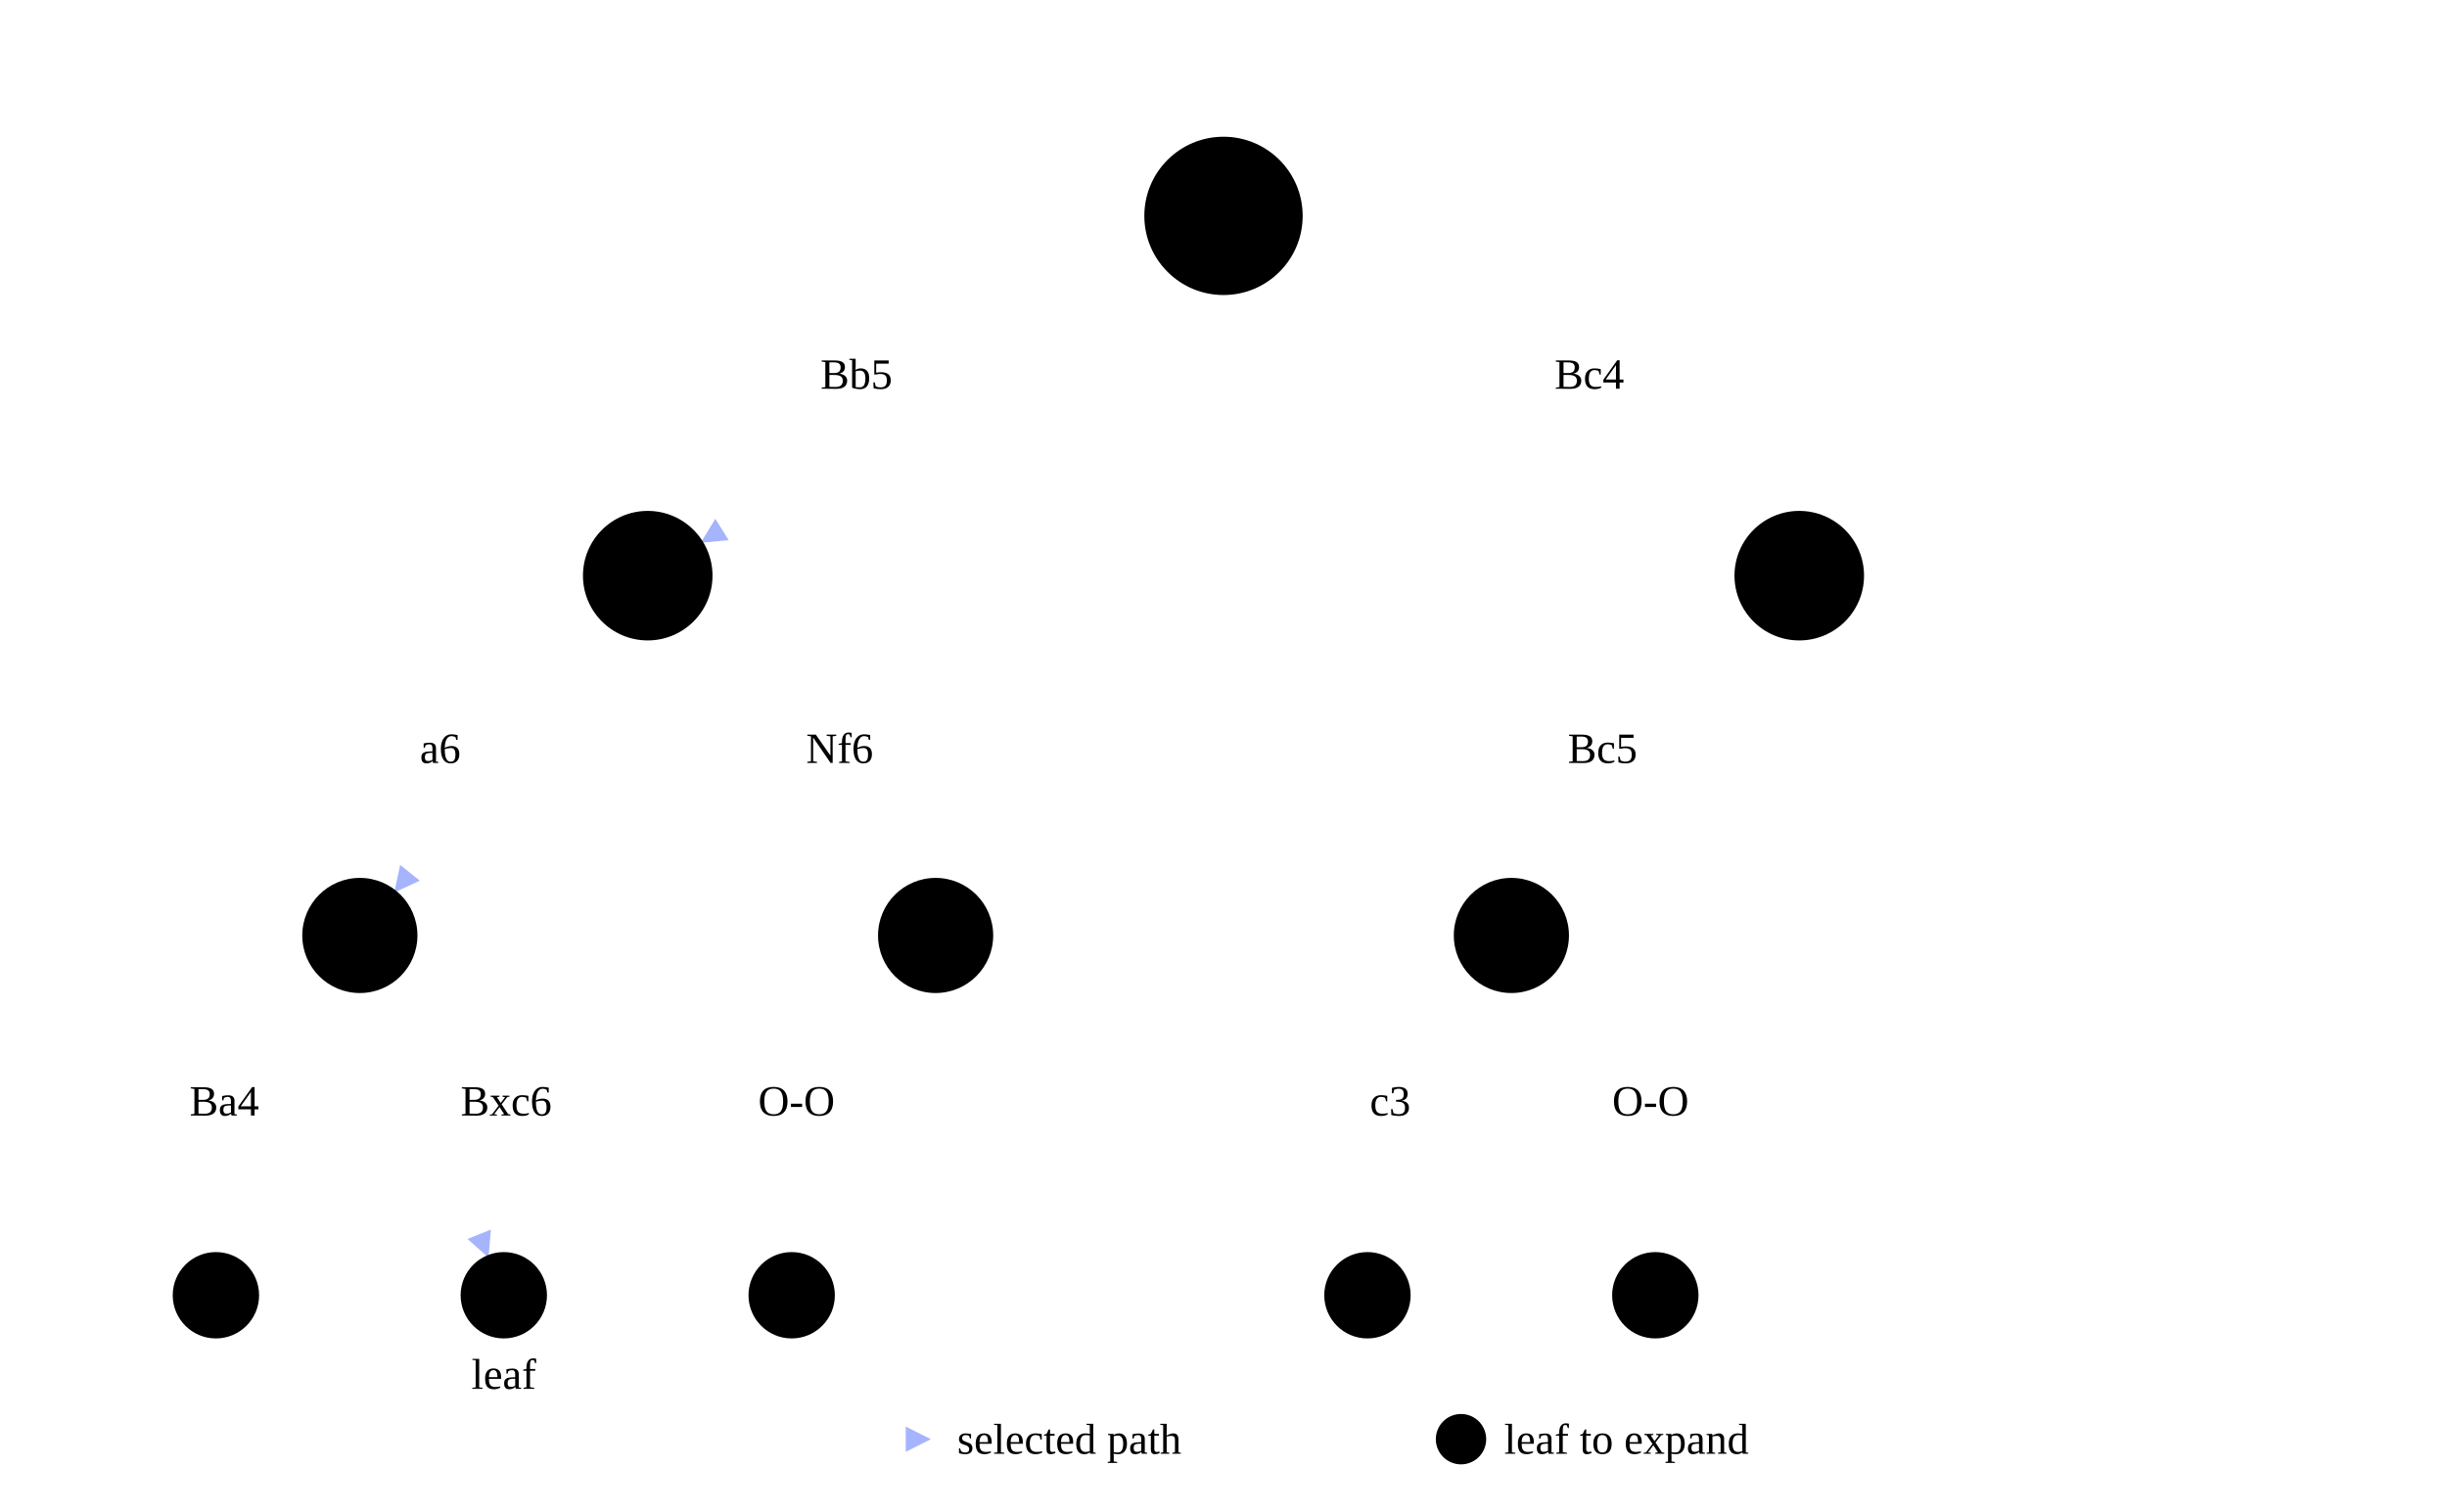
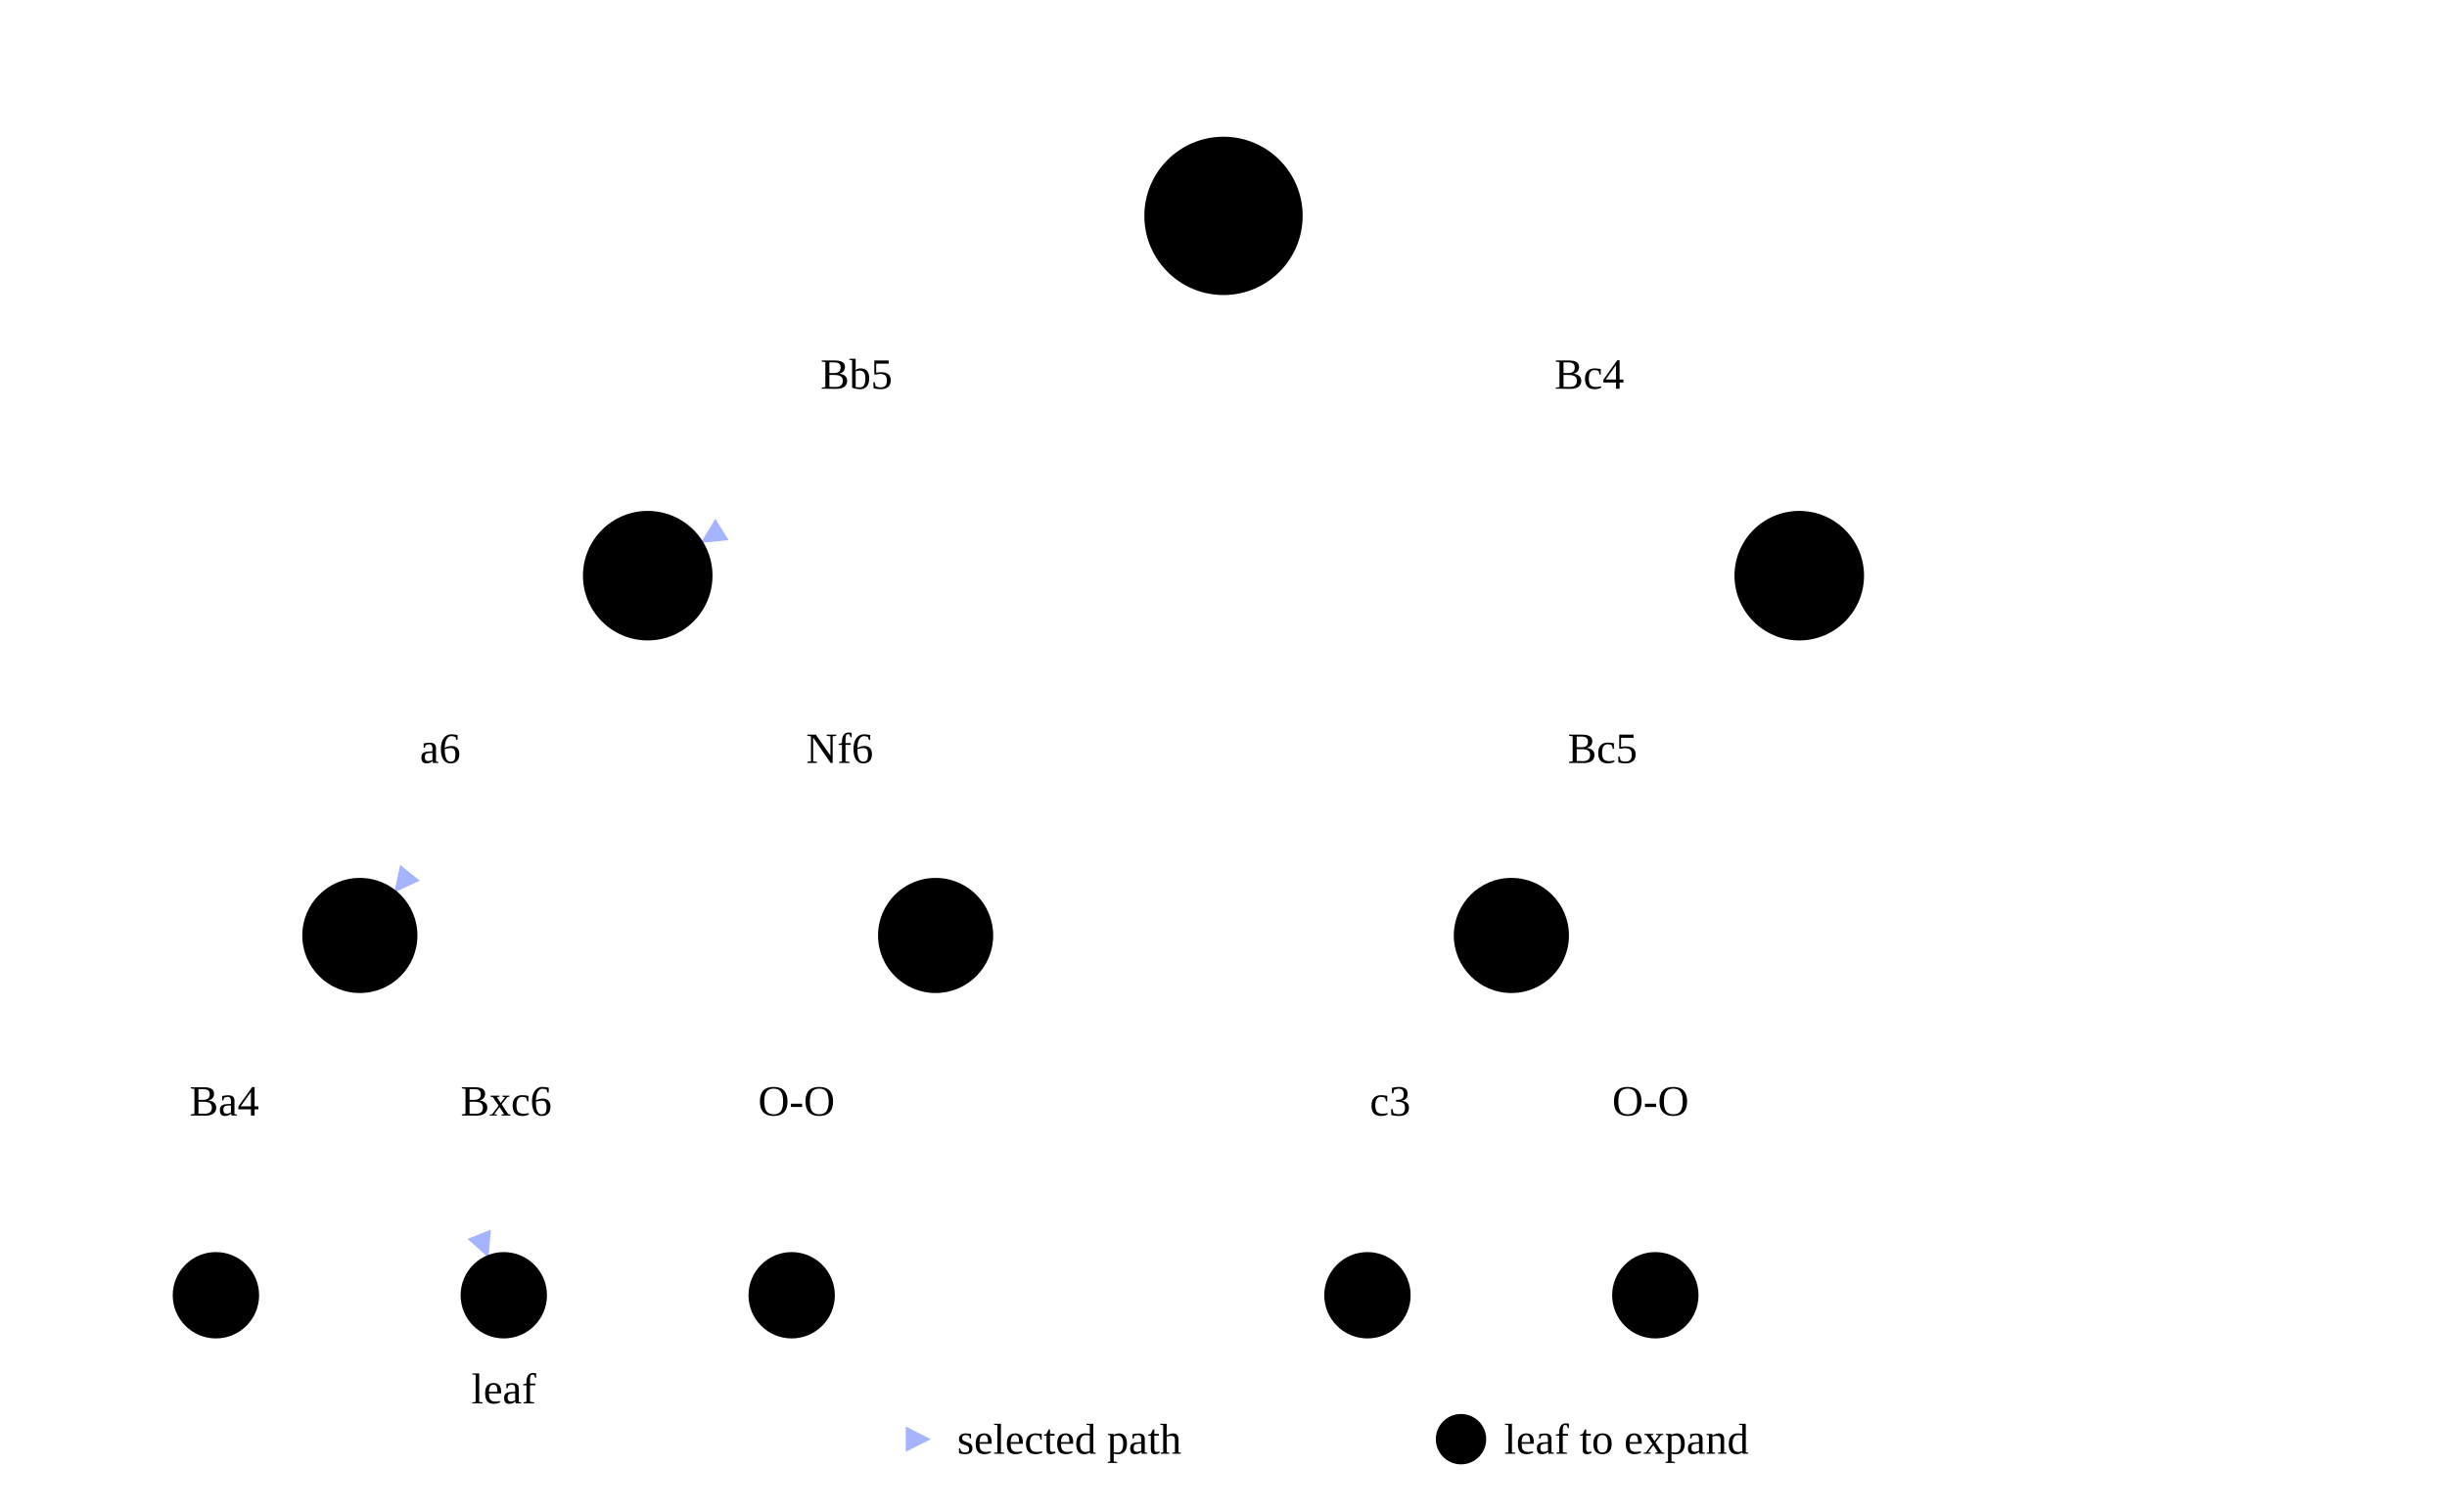
<svg xmlns="http://www.w3.org/2000/svg" width="680" height="420" viewBox="0 0 680 420" role="img" data-themed="true">
  <defs>
    <marker id="sel" viewBox="0 0 10 10" refX="9" refY="5" markerWidth="7" markerHeight="7" orient="auto">
      <path d="M0,0 L10,5 L0,10 z" fill="#a5b4fc" />
    </marker>
  </defs>
  <line class="edgep" x1="321.3" y1="71.7" x2="195.3" y2="150.5" marker-end="url(#sel)" />
  <line class="edge" x1="358.7" y1="71.7" x2="484.7" y2="150.5" />
  <line class="edgep" x1="168.8" y1="174.1" x2="110.0" y2="247.5" marker-end="url(#sel)" />
  <line class="edge" x1="191.2" y1="174.1" x2="250.0" y2="247.5" />
  <line class="edge" x1="488.8" y1="174.1" x2="430.0" y2="247.5" />
  <line class="edge" x1="94.1" y1="274.9" x2="64.5" y2="348.9" />
  <line class="edgep" x1="105.9" y1="274.9" x2="135.5" y2="348.9" marker-end="url(#sel)" />
  <line class="edge" x1="254.1" y1="274.9" x2="224.5" y2="348.9" />
  <line class="edge" x1="414.1" y1="274.9" x2="384.5" y2="348.9" />
  <line class="edge" x1="425.9" y1="274.9" x2="455.5" y2="348.9" />
  <circle class="nodep" cx="340" cy="60" r="22" />
  <circle class="nodep" cx="180" cy="160" r="18" />
  <circle class="node" cx="500" cy="160" r="18" />
  <circle class="nodep" cx="100" cy="260" r="16" />
  <circle class="node" cx="260" cy="260" r="16" />
  <circle class="node" cx="420" cy="260" r="16" />
  <circle class="node" cx="60" cy="360" r="12" />
  <circle class="leaf" cx="140" cy="360" r="12" />
  <circle class="node" cx="220" cy="360" r="12" />
  <circle class="node" cx="380" cy="360" r="12" />
  <circle class="node" cx="460" cy="360" r="12" />
  <text class="mvp" x="248" y="104" text-anchor="end" dominant-baseline="central">Bb5</text>
  <text class="mv" x="432" y="104" text-anchor="start" dominant-baseline="central">Bc4</text>
  <text class="mvp" x="128" y="208" text-anchor="end" dominant-baseline="central">a6</text>
  <text class="mv" x="224" y="208" text-anchor="start" dominant-baseline="central">Nf6</text>
  <text class="mv" x="455" y="208" text-anchor="end" dominant-baseline="central">Bc5</text>
  <text class="mv" x="72" y="306" text-anchor="end" dominant-baseline="central">Ba4</text>
  <text class="mvp" x="128" y="306" text-anchor="start" dominant-baseline="central">Bxc6</text>
  <text class="mv" x="232" y="306" text-anchor="end" dominant-baseline="central">O-O</text>
  <text class="mv" x="392" y="306" text-anchor="end" dominant-baseline="central">c3</text>
  <text class="mv" x="448" y="306" text-anchor="start" dominant-baseline="central">O-O</text>
-   <text class="tag" x="140" y="386" text-anchor="middle">leaf</text>
+   <text class="tag" x="140" y="386" text-anchor="middle" dominant-baseline="central">leaf</text>
  <line class="edgep" x1="230" y1="400" x2="258" y2="400" marker-end="url(#sel)" />
  <text class="lgd" x="266" y="400" dominant-baseline="central">selected path</text>
  <circle class="leaf" cx="406" cy="400" r="7" />
  <text class="lgd" x="418" y="400" dominant-baseline="central">leaf to expand</text>
</svg>
